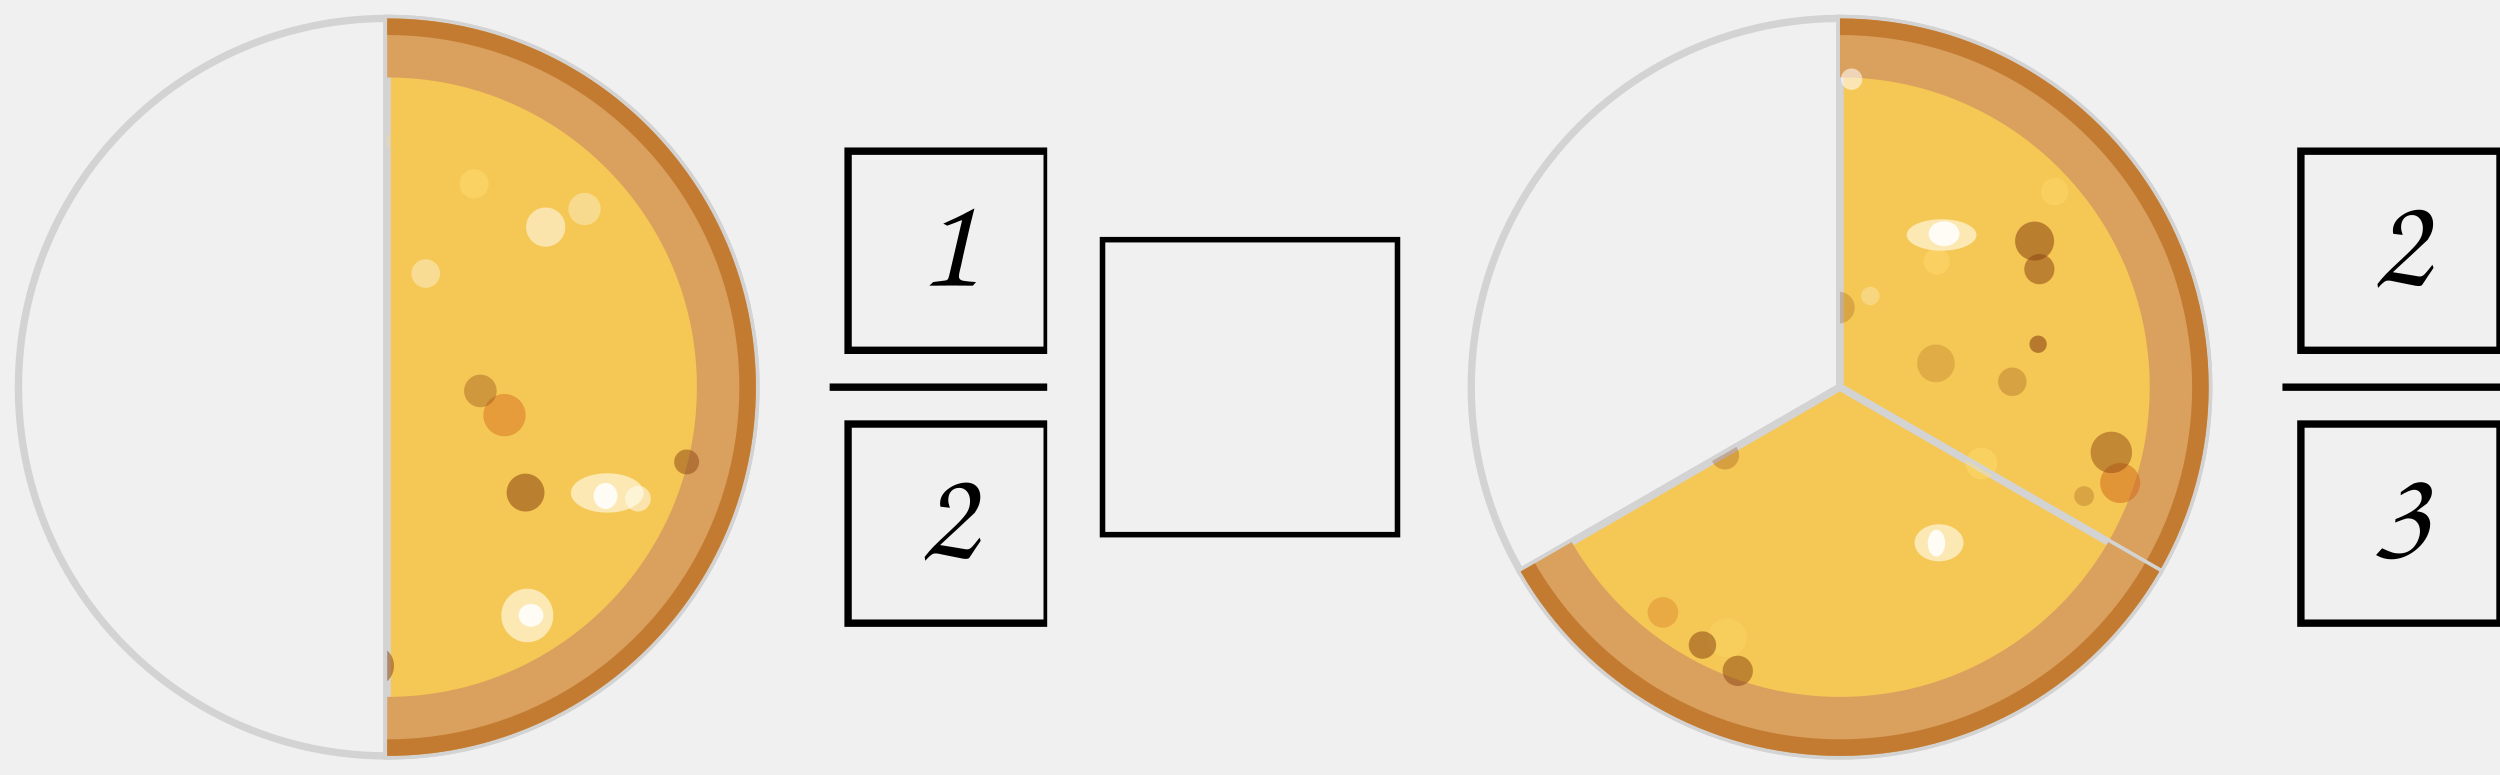
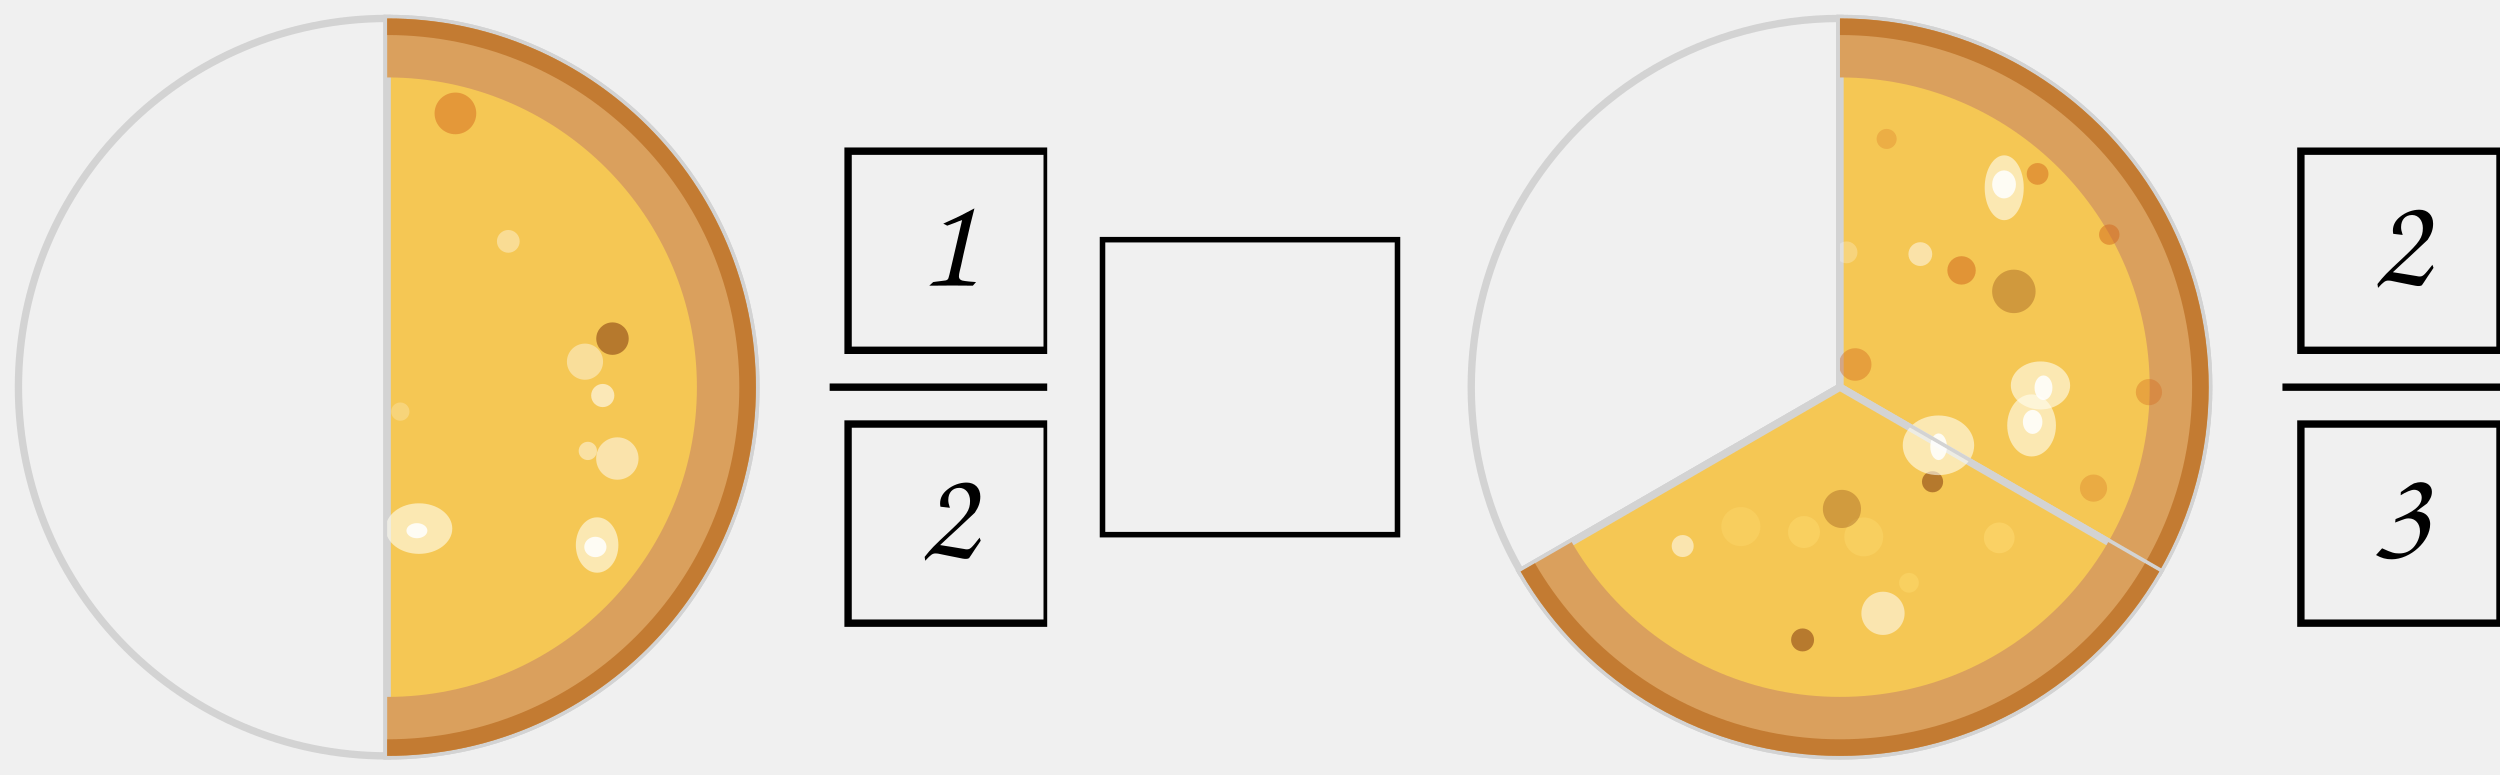
<svg xmlns="http://www.w3.org/2000/svg" xmlns:xlink="http://www.w3.org/1999/xlink" width="678.0" height="210.0">
  <svg x="0.0" y="0.0" width="284.0" height="210.0" viewBox="0 0 284.0 210">
    <defs>
-       <clipPath id="clip-4532193808-4467286480">
+       <clipPath id="clip-4494346768-4494572624">
        <path d="M105.0,105.0 L105.0,5.0 A100,100,0,0,1,105.0,205.0 Z" fill="none" />
      </clipPath>
    </defs>
    <g>
      <path d="M105.0,105.0 L105.0,5.0 A100,100,0,0,1,105.0,205.0 Z" fill="none" stroke="lightgray" stroke-width="2" />
      <path d="M105.0,105.0 L105.0,205.0 A100,100,0,0,1,105,5.0 Z" fill="none" stroke="lightgray" stroke-width="2" />
      <path d="M105.0,105.0 L105.0,5.0 A100,100,0,0,1,105.0,205.0 Z" fill="#F5C754" stroke="lightgray" stroke-width="2" />
-       <use xlink:href="#clip-4532193808-4467286480" />
-       <g clip-path="url(#clip-4532193808-4467286480)">
+       <use xlink:href="#clip-4494346768-4494572624" />
+       <g clip-path="url(#clip-4494346768-4494572624)">
        <circle cx="105.0" cy="105.0" r="92" stroke="#DAA05D" stroke-width="16" fill="none" />
        <circle cx="105.0" cy="105.0" r="98" stroke="#C37B32" stroke-width="5" fill="none" />
-         <circle cx="186.212" cy="125.281" r="3.388" fill="#8B4513" fill-opacity="0.503" />
-         <circle cx="142.527" cy="133.587" r="5.136" fill="#8B4513" fill-opacity="0.544" />
-         <circle cx="75.841" cy="163.242" r="3.667" fill="#8B4513" fill-opacity="0.328" />
-         <circle cx="158.532" cy="56.68" r="4.379" fill="#FFFFFF" fill-opacity="0.337" />
-         <circle cx="101.746" cy="38.353" r="3.964" fill="#FFDE75" fill-opacity="0.381" />
-         <circle cx="136.815" cy="112.579" r="5.737" fill="#D2691E" fill-opacity="0.452" />
-         <circle cx="147.989" cy="61.591" r="5.318" fill="#FFFFFF" fill-opacity="0.514" />
-         <circle cx="115.458" cy="74.19" r="3.884" fill="#FFFFFF" fill-opacity="0.374" />
-         <circle cx="130.277" cy="106.019" r="4.42" fill="#8B4513" fill-opacity="0.361" />
-         <circle cx="128.571" cy="49.846" r="3.96" fill="#FFDE75" fill-opacity="0.477" />
-         <circle cx="101.233" cy="180.571" r="5.63" fill="#8B4513" fill-opacity="0.525" />
-         <circle cx="64.549" cy="71.472" r="5.602" fill="#8B4513" fill-opacity="0.395" />
-         <circle cx="173.024" cy="135.24" r="3.489" fill="#FFFFFF" fill-opacity="0.515" />
-         <circle cx="56.255" cy="101.756" r="4.222" fill="#FFFFFF" fill-opacity="0.225" />
-         <circle cx="55.768" cy="70.577" r="3.886" fill="#FFDE75" fill-opacity="0.515" />
-         <ellipse cx="143.009" cy="166.917" rx="7.058" ry="7.261" fill="#FFFDF0" fill-opacity="0.6" />
-         <ellipse cx="144.002" cy="166.875" rx="3.376" ry="3.097" fill="#FFFFFF" fill-opacity="0.85" />
-         <ellipse cx="164.705" cy="133.687" rx="9.882" ry="5.34" fill="#FFFDF0" fill-opacity="0.6" />
-         <ellipse cx="164.227" cy="134.501" rx="3.242" ry="3.542" fill="#FFFFFF" fill-opacity="0.85" />
-         <ellipse cx="74.72" cy="59.922" rx="5.877" ry="7.343" fill="#FFFDF0" fill-opacity="0.6" />
-         <ellipse cx="75.254" cy="60.096" rx="2.019" ry="2.514" fill="#FFFFFF" fill-opacity="0.85" />
+         <circle cx="100.233" cy="140.044" r="4.496" fill="#8B4513" fill-opacity="0.247" />
+         <circle cx="45.372" cy="126.816" r="3.795" fill="#8B4513" fill-opacity="0.218" />
+         <circle cx="90.938" cy="71.324" r="5.913" fill="#FFDE75" fill-opacity="0.508" />
+         <circle cx="90.153" cy="99.123" r="5.097" fill="#D2691E" fill-opacity="0.259" />
+         <circle cx="166.105" cy="91.835" r="4.402" fill="#8B4513" fill-opacity="0.59" />
+         <circle cx="159.419" cy="122.292" r="2.482" fill="#FFFFFF" fill-opacity="0.464" />
+         <circle cx="167.425" cy="124.351" r="5.747" fill="#FFFFFF" fill-opacity="0.507" />
+         <circle cx="22.767" cy="98.043" r="4.435" fill="#D2691E" fill-opacity="0.429" />
+         <circle cx="158.647" cy="98.086" r="4.9" fill="#FFFFFF" fill-opacity="0.413" />
+         <circle cx="163.467" cy="107.264" r="3.147" fill="#FFFFFF" fill-opacity="0.582" />
+         <circle cx="40.126" cy="139.532" r="3.344" fill="#8B4513" fill-opacity="0.56" />
+         <circle cx="123.508" cy="30.756" r="5.655" fill="#D2691E" fill-opacity="0.503" />
+         <circle cx="108.563" cy="111.633" r="2.482" fill="#FFFFFF" fill-opacity="0.224" />
+         <circle cx="76.177" cy="53.382" r="5.288" fill="#D2691E" fill-opacity="0.526" />
+         <circle cx="137.85" cy="65.457" r="3.086" fill="#FFFFFF" fill-opacity="0.376" />
+         <ellipse cx="63.351" cy="85.967" rx="9.148" ry="5.715" fill="#FFFDF0" fill-opacity="0.6" />
+         <ellipse cx="62.807" cy="85.244" rx="3.109" ry="2.52" fill="#FFFFFF" fill-opacity="0.85" />
+         <ellipse cx="161.937" cy="147.808" rx="5.772" ry="7.509" fill="#FFFDF0" fill-opacity="0.6" />
+         <ellipse cx="161.465" cy="148.338" rx="3.016" ry="2.768" fill="#FFFFFF" fill-opacity="0.85" />
+         <ellipse cx="113.627" cy="143.352" rx="9.033" ry="6.857" fill="#FFFDF0" fill-opacity="0.6" />
+         <ellipse cx="113.067" cy="143.924" rx="2.841" ry="2.047" fill="#FFFFFF" fill-opacity="0.85" />
      </g>
      <rect x="230.0" y="41.0" width="54.0" height="54.0" fill="none" stroke="black" stroke-width="2" />
      <rect x="230.0" y="115.0" width="54.0" height="54.0" fill="none" stroke="black" stroke-width="2" />
      <path d="M225.0,105.0 L289.0,105.0" stroke="black" stroke-width="2" />
      <text x="257.0" y="68.0" font-size="36" font-family="Comic Sans MS, Comic Sans, cursive" dominant-baseline="middle" fill="black" text-anchor="middle">1</text>
      <text x="257.0" y="142.0" font-size="36" font-family="Comic Sans MS, Comic Sans, cursive" dominant-baseline="middle" fill="black" text-anchor="middle">2</text>
    </g>
  </svg>
  <rect x="299.0" y="65.0" width="80" height="80" fill="none" stroke="black" stroke-width="1.5" />
  <svg x="394.0" y="0.0" width="284.0" height="210.0" viewBox="0 0 284.0 210">
    <defs>
-       <clipPath id="clip-4467874448-4532375632">
+       <clipPath id="clip-4429896336-4494573136">
        <path d="M105.0,105.0 L105.0,5.0 A100,100,0,0,1,191.603,155.0 Z" fill="none" />
      </clipPath>
-       <clipPath id="clip-4467874448-4532377296">
+       <clipPath id="clip-4429896336-4494571728">
        <path d="M105.0,105.0 L191.603,155.0 A100,100,0,0,1,18.397,155.0 Z" fill="none" />
      </clipPath>
    </defs>
    <g>
      <path d="M105.0,105.0 L105.0,5.0 A100,100,0,0,1,191.603,155.0 Z" fill="none" stroke="lightgray" stroke-width="2" />
      <path d="M105.0,105.0 L191.603,155.0 A100,100,0,0,1,18.397,155.0 Z" fill="none" stroke="lightgray" stroke-width="2" />
      <path d="M105.0,105.0 L18.397,155.0 A100,100,0,0,1,105,5.0 Z" fill="none" stroke="lightgray" stroke-width="2" />
      <path d="M105.0,105.0 L105.0,5.0 A100,100,0,0,1,191.603,155.0 Z" fill="#F5C754" stroke="lightgray" stroke-width="2" />
-       <use xlink:href="#clip-4467874448-4532375632" />
-       <g clip-path="url(#clip-4467874448-4532375632)">
+       <use xlink:href="#clip-4429896336-4494573136" />
+       <g clip-path="url(#clip-4429896336-4494573136)">
        <circle cx="105.0" cy="105.0" r="92" stroke="#DAA05D" stroke-width="16" fill="none" />
        <circle cx="105.0" cy="105.0" r="98" stroke="#C37B32" stroke-width="5" fill="none" />
-         <circle cx="131.221" cy="70.921" r="3.591" fill="#FFDE75" fill-opacity="0.385" />
-         <circle cx="104.693" cy="83.411" r="4.299" fill="#8B4513" fill-opacity="0.254" />
-         <circle cx="45.432" cy="53.545" r="4.549" fill="#D2691E" fill-opacity="0.474" />
-         <circle cx="131.03" cy="98.546" r="5.107" fill="#8B4513" fill-opacity="0.205" />
-         <circle cx="157.781" cy="65.385" r="5.293" fill="#8B4513" fill-opacity="0.557" />
-         <circle cx="69.047" cy="119.921" r="5.034" fill="#D2691E" fill-opacity="0.449" />
-         <circle cx="77.281" cy="181.939" r="4.105" fill="#8B4513" fill-opacity="0.512" />
-         <circle cx="143.368" cy="125.693" r="4.283" fill="#FFDE75" fill-opacity="0.406" />
-         <circle cx="77.544" cy="81.569" r="2.517" fill="#8B4513" fill-opacity="0.519" />
-         <circle cx="85.366" cy="58.658" r="3.909" fill="#FFFFFF" fill-opacity="0.3" />
-         <circle cx="74.424" cy="172.957" r="5.296" fill="#FFDE75" fill-opacity="0.238" />
-         <circle cx="96.263" cy="59.368" r="2.868" fill="#8B4513" fill-opacity="0.456" />
-         <circle cx="108.149" cy="21.469" r="2.908" fill="#FFFFFF" fill-opacity="0.557" />
-         <circle cx="47.102" cy="123.825" r="4.484" fill="#FFDE75" fill-opacity="0.548" />
-         <circle cx="43.203" cy="59.673" r="5.849" fill="#8B4513" fill-opacity="0.24" />
-         <circle cx="151.741" cy="103.535" r="3.872" fill="#8B4513" fill-opacity="0.282" />
-         <circle cx="171.206" cy="134.541" r="2.693" fill="#8B4513" fill-opacity="0.262" />
-         <circle cx="83.337" cy="50.41" r="5.695" fill="#FFDE75" fill-opacity="0.363" />
-         <circle cx="56.995" cy="166.084" r="4.163" fill="#D2691E" fill-opacity="0.293" />
-         <circle cx="90.874" cy="91.198" r="2.78" fill="#FFDE75" fill-opacity="0.257" />
-         <circle cx="95.79" cy="101.418" r="3.366" fill="#FFDE75" fill-opacity="0.506" />
-         <circle cx="73.816" cy="123.479" r="3.84" fill="#8B4513" fill-opacity="0.294" />
-         <circle cx="73.132" cy="69.811" r="3.374" fill="#FFFFFF" fill-opacity="0.25" />
-         <circle cx="180.985" cy="130.999" r="5.425" fill="#D2691E" fill-opacity="0.525" />
-         <circle cx="113.237" cy="80.267" r="2.505" fill="#FFFFFF" fill-opacity="0.25" />
-         <circle cx="67.705" cy="174.943" r="3.729" fill="#8B4513" fill-opacity="0.529" />
-         <circle cx="158.738" cy="93.354" r="2.355" fill="#8B4513" fill-opacity="0.595" />
-         <circle cx="178.593" cy="122.692" r="5.621" fill="#8B4513" fill-opacity="0.481" />
-         <circle cx="159.079" cy="72.998" r="4.096" fill="#8B4513" fill-opacity="0.524" />
-         <circle cx="163.249" cy="51.993" r="3.726" fill="#FFDE75" fill-opacity="0.4" />
-         <ellipse cx="32.806" cy="79.018" rx="5.777" ry="4.921" fill="#FFFDF0" fill-opacity="0.6" />
-         <ellipse cx="32.469" cy="79.613" rx="4.487" ry="2.052" fill="#FFFFFF" fill-opacity="0.85" />
-         <ellipse cx="131.872" cy="147.203" rx="6.645" ry="5.03" fill="#FFFDF0" fill-opacity="0.6" />
-         <ellipse cx="131.168" cy="147.311" rx="2.371" ry="3.648" fill="#FFFFFF" fill-opacity="0.85" />
-         <ellipse cx="132.56" cy="63.723" rx="9.46" ry="4.267" fill="#FFFDF0" fill-opacity="0.6" />
-         <ellipse cx="133.227" cy="63.387" rx="4.195" ry="3.381" fill="#FFFFFF" fill-opacity="0.85" />
-         <ellipse cx="54.883" cy="121.622" rx="6.655" ry="4.571" fill="#FFFDF0" fill-opacity="0.6" />
-         <ellipse cx="55.006" cy="121.39" rx="2.872" ry="2.924" fill="#FFFFFF" fill-opacity="0.85" />
-         <ellipse cx="56.743" cy="65.739" rx="5.578" ry="8.83" fill="#FFFDF0" fill-opacity="0.6" />
-         <ellipse cx="57.499" cy="65.363" rx="3.057" ry="3.604" fill="#FFFFFF" fill-opacity="0.85" />
-         <ellipse cx="46.148" cy="101.57" rx="6.344" ry="5.239" fill="#FFFDF0" fill-opacity="0.6" />
-         <ellipse cx="45.753" cy="101.933" rx="2.112" ry="2.103" fill="#FFFFFF" fill-opacity="0.85" />
+         <circle cx="96.667" cy="75.376" r="3.779" fill="#D2691E" fill-opacity="0.457" />
+         <circle cx="106.785" cy="68.439" r="2.961" fill="#FFFFFF" fill-opacity="0.242" />
+         <circle cx="158.595" cy="47.165" r="2.955" fill="#D2691E" fill-opacity="0.511" />
+         <circle cx="188.793" cy="106.344" r="3.563" fill="#D2691E" fill-opacity="0.373" />
+         <circle cx="78.122" cy="142.811" r="5.303" fill="#FFDE75" fill-opacity="0.314" />
+         <circle cx="91.528" cy="95.419" r="5.826" fill="#8B4513" fill-opacity="0.453" />
+         <circle cx="117.656" cy="37.679" r="2.726" fill="#D2691E" fill-opacity="0.265" />
+         <circle cx="111.455" cy="145.61" r="5.272" fill="#FFDE75" fill-opacity="0.338" />
+         <circle cx="137.975" cy="73.33" r="3.854" fill="#D2691E" fill-opacity="0.545" />
+         <circle cx="95.119" cy="46.333" r="2.091" fill="#D2691E" fill-opacity="0.377" />
+         <circle cx="32.689" cy="80.442" r="4.469" fill="#D2691E" fill-opacity="0.537" />
+         <circle cx="53.717" cy="113.332" r="3.885" fill="#FFDE75" fill-opacity="0.34" />
+         <circle cx="148.195" cy="145.872" r="4.161" fill="#FFDE75" fill-opacity="0.489" />
+         <circle cx="126.792" cy="68.913" r="3.229" fill="#FFFFFF" fill-opacity="0.489" />
+         <circle cx="95.247" cy="144.288" r="4.324" fill="#FFDE75" fill-opacity="0.378" />
+         <circle cx="105.535" cy="138.025" r="5.176" fill="#8B4513" fill-opacity="0.339" />
+         <circle cx="130.109" cy="130.652" r="2.871" fill="#8B4513" fill-opacity="0.594" />
+         <circle cx="62.346" cy="148.086" r="2.986" fill="#FFFFFF" fill-opacity="0.528" />
+         <circle cx="97.813" cy="76.012" r="2.618" fill="#8B4513" fill-opacity="0.416" />
+         <circle cx="173.762" cy="132.374" r="3.691" fill="#D2691E" fill-opacity="0.297" />
+         <circle cx="109.128" cy="98.853" r="4.413" fill="#D2691E" fill-opacity="0.415" />
+         <circle cx="94.86" cy="173.548" r="3.117" fill="#8B4513" fill-opacity="0.589" />
+         <circle cx="88.916" cy="93.385" r="5.389" fill="#FFDE75" fill-opacity="0.537" />
+         <circle cx="83.501" cy="112.976" r="2.18" fill="#8B4513" fill-opacity="0.541" />
+         <circle cx="178.035" cy="63.627" r="2.776" fill="#D2691E" fill-opacity="0.515" />
+         <circle cx="123.716" cy="158.051" r="2.677" fill="#FFDE75" fill-opacity="0.368" />
+         <circle cx="79.22" cy="53.122" r="4.495" fill="#FFFFFF" fill-opacity="0.328" />
+         <circle cx="152.159" cy="79.025" r="5.897" fill="#8B4513" fill-opacity="0.346" />
+         <circle cx="116.669" cy="166.336" r="5.862" fill="#FFFFFF" fill-opacity="0.531" />
+         <circle cx="94.621" cy="83.605" r="5.827" fill="#FFFFFF" fill-opacity="0.359" />
+         <ellipse cx="156.968" cy="115.373" rx="6.607" ry="8.419" fill="#FFFDF0" fill-opacity="0.6" />
+         <ellipse cx="157.253" cy="114.424" rx="2.653" ry="3.259" fill="#FFFFFF" fill-opacity="0.85" />
+         <ellipse cx="149.543" cy="50.92" rx="5.297" ry="8.791" fill="#FFFDF0" fill-opacity="0.6" />
+         <ellipse cx="149.496" cy="50.012" rx="3.224" ry="3.802" fill="#FFFFFF" fill-opacity="0.85" />
+         <ellipse cx="131.71" cy="120.766" rx="9.686" ry="8.087" fill="#FFFDF0" fill-opacity="0.6" />
+         <ellipse cx="131.749" cy="121.16" rx="2.262" ry="3.615" fill="#FFFFFF" fill-opacity="0.85" />
+         <ellipse cx="159.376" cy="104.533" rx="8.043" ry="6.51" fill="#FFFDF0" fill-opacity="0.6" />
+         <ellipse cx="160.192" cy="105.16" rx="2.431" ry="3.339" fill="#FFFFFF" fill-opacity="0.85" />
+         <ellipse cx="85.455" cy="93.754" rx="7.975" ry="4.049" fill="#FFFDF0" fill-opacity="0.6" />
+         <ellipse cx="85.01" cy="94.411" rx="4.686" ry="3.021" fill="#FFFFFF" fill-opacity="0.85" />
+         <ellipse cx="64.689" cy="64.191" rx="6.4" ry="4.921" fill="#FFFDF0" fill-opacity="0.6" />
+         <ellipse cx="64.657" cy="64.761" rx="2.244" ry="2.19" fill="#FFFFFF" fill-opacity="0.85" />
      </g>
      <path d="M105.0,105.0 L191.603,155.0 A100,100,0,0,1,18.397,155.0 Z" fill="#F5C754" stroke="lightgray" stroke-width="2" />
-       <use xlink:href="#clip-4467874448-4532377296" />
-       <g clip-path="url(#clip-4467874448-4532377296)">
+       <use xlink:href="#clip-4429896336-4494571728" />
+       <g clip-path="url(#clip-4429896336-4494571728)">
        <circle cx="105.0" cy="105.0" r="92" stroke="#DAA05D" stroke-width="16" fill="none" />
        <circle cx="105.0" cy="105.0" r="98" stroke="#C37B32" stroke-width="5" fill="none" />
-         <circle cx="131.221" cy="70.921" r="3.591" fill="#FFDE75" fill-opacity="0.385" />
-         <circle cx="104.693" cy="83.411" r="4.299" fill="#8B4513" fill-opacity="0.254" />
-         <circle cx="45.432" cy="53.545" r="4.549" fill="#D2691E" fill-opacity="0.474" />
-         <circle cx="131.03" cy="98.546" r="5.107" fill="#8B4513" fill-opacity="0.205" />
-         <circle cx="157.781" cy="65.385" r="5.293" fill="#8B4513" fill-opacity="0.557" />
-         <circle cx="69.047" cy="119.921" r="5.034" fill="#D2691E" fill-opacity="0.449" />
-         <circle cx="77.281" cy="181.939" r="4.105" fill="#8B4513" fill-opacity="0.512" />
-         <circle cx="143.368" cy="125.693" r="4.283" fill="#FFDE75" fill-opacity="0.406" />
-         <circle cx="77.544" cy="81.569" r="2.517" fill="#8B4513" fill-opacity="0.519" />
-         <circle cx="85.366" cy="58.658" r="3.909" fill="#FFFFFF" fill-opacity="0.3" />
-         <circle cx="74.424" cy="172.957" r="5.296" fill="#FFDE75" fill-opacity="0.238" />
-         <circle cx="96.263" cy="59.368" r="2.868" fill="#8B4513" fill-opacity="0.456" />
-         <circle cx="108.149" cy="21.469" r="2.908" fill="#FFFFFF" fill-opacity="0.557" />
-         <circle cx="47.102" cy="123.825" r="4.484" fill="#FFDE75" fill-opacity="0.548" />
-         <circle cx="43.203" cy="59.673" r="5.849" fill="#8B4513" fill-opacity="0.24" />
-         <circle cx="151.741" cy="103.535" r="3.872" fill="#8B4513" fill-opacity="0.282" />
-         <circle cx="171.206" cy="134.541" r="2.693" fill="#8B4513" fill-opacity="0.262" />
-         <circle cx="83.337" cy="50.41" r="5.695" fill="#FFDE75" fill-opacity="0.363" />
-         <circle cx="56.995" cy="166.084" r="4.163" fill="#D2691E" fill-opacity="0.293" />
-         <circle cx="90.874" cy="91.198" r="2.78" fill="#FFDE75" fill-opacity="0.257" />
-         <circle cx="95.79" cy="101.418" r="3.366" fill="#FFDE75" fill-opacity="0.506" />
-         <circle cx="73.816" cy="123.479" r="3.84" fill="#8B4513" fill-opacity="0.294" />
-         <circle cx="73.132" cy="69.811" r="3.374" fill="#FFFFFF" fill-opacity="0.25" />
-         <circle cx="180.985" cy="130.999" r="5.425" fill="#D2691E" fill-opacity="0.525" />
-         <circle cx="113.237" cy="80.267" r="2.505" fill="#FFFFFF" fill-opacity="0.25" />
-         <circle cx="67.705" cy="174.943" r="3.729" fill="#8B4513" fill-opacity="0.529" />
-         <circle cx="158.738" cy="93.354" r="2.355" fill="#8B4513" fill-opacity="0.595" />
-         <circle cx="178.593" cy="122.692" r="5.621" fill="#8B4513" fill-opacity="0.481" />
-         <circle cx="159.079" cy="72.998" r="4.096" fill="#8B4513" fill-opacity="0.524" />
-         <circle cx="163.249" cy="51.993" r="3.726" fill="#FFDE75" fill-opacity="0.4" />
-         <ellipse cx="32.806" cy="79.018" rx="5.777" ry="4.921" fill="#FFFDF0" fill-opacity="0.6" />
-         <ellipse cx="32.469" cy="79.613" rx="4.487" ry="2.052" fill="#FFFFFF" fill-opacity="0.85" />
-         <ellipse cx="131.872" cy="147.203" rx="6.645" ry="5.03" fill="#FFFDF0" fill-opacity="0.6" />
-         <ellipse cx="131.168" cy="147.311" rx="2.371" ry="3.648" fill="#FFFFFF" fill-opacity="0.85" />
-         <ellipse cx="132.56" cy="63.723" rx="9.46" ry="4.267" fill="#FFFDF0" fill-opacity="0.6" />
-         <ellipse cx="133.227" cy="63.387" rx="4.195" ry="3.381" fill="#FFFFFF" fill-opacity="0.85" />
-         <ellipse cx="54.883" cy="121.622" rx="6.655" ry="4.571" fill="#FFFDF0" fill-opacity="0.6" />
-         <ellipse cx="55.006" cy="121.39" rx="2.872" ry="2.924" fill="#FFFFFF" fill-opacity="0.85" />
-         <ellipse cx="56.743" cy="65.739" rx="5.578" ry="8.83" fill="#FFFDF0" fill-opacity="0.6" />
-         <ellipse cx="57.499" cy="65.363" rx="3.057" ry="3.604" fill="#FFFFFF" fill-opacity="0.85" />
-         <ellipse cx="46.148" cy="101.57" rx="6.344" ry="5.239" fill="#FFFDF0" fill-opacity="0.6" />
-         <ellipse cx="45.753" cy="101.933" rx="2.112" ry="2.103" fill="#FFFFFF" fill-opacity="0.85" />
+         <circle cx="96.667" cy="75.376" r="3.779" fill="#D2691E" fill-opacity="0.457" />
+         <circle cx="106.785" cy="68.439" r="2.961" fill="#FFFFFF" fill-opacity="0.242" />
+         <circle cx="158.595" cy="47.165" r="2.955" fill="#D2691E" fill-opacity="0.511" />
+         <circle cx="188.793" cy="106.344" r="3.563" fill="#D2691E" fill-opacity="0.373" />
+         <circle cx="78.122" cy="142.811" r="5.303" fill="#FFDE75" fill-opacity="0.314" />
+         <circle cx="91.528" cy="95.419" r="5.826" fill="#8B4513" fill-opacity="0.453" />
+         <circle cx="117.656" cy="37.679" r="2.726" fill="#D2691E" fill-opacity="0.265" />
+         <circle cx="111.455" cy="145.61" r="5.272" fill="#FFDE75" fill-opacity="0.338" />
+         <circle cx="137.975" cy="73.33" r="3.854" fill="#D2691E" fill-opacity="0.545" />
+         <circle cx="95.119" cy="46.333" r="2.091" fill="#D2691E" fill-opacity="0.377" />
+         <circle cx="32.689" cy="80.442" r="4.469" fill="#D2691E" fill-opacity="0.537" />
+         <circle cx="53.717" cy="113.332" r="3.885" fill="#FFDE75" fill-opacity="0.34" />
+         <circle cx="148.195" cy="145.872" r="4.161" fill="#FFDE75" fill-opacity="0.489" />
+         <circle cx="126.792" cy="68.913" r="3.229" fill="#FFFFFF" fill-opacity="0.489" />
+         <circle cx="95.247" cy="144.288" r="4.324" fill="#FFDE75" fill-opacity="0.378" />
+         <circle cx="105.535" cy="138.025" r="5.176" fill="#8B4513" fill-opacity="0.339" />
+         <circle cx="130.109" cy="130.652" r="2.871" fill="#8B4513" fill-opacity="0.594" />
+         <circle cx="62.346" cy="148.086" r="2.986" fill="#FFFFFF" fill-opacity="0.528" />
+         <circle cx="97.813" cy="76.012" r="2.618" fill="#8B4513" fill-opacity="0.416" />
+         <circle cx="173.762" cy="132.374" r="3.691" fill="#D2691E" fill-opacity="0.297" />
+         <circle cx="109.128" cy="98.853" r="4.413" fill="#D2691E" fill-opacity="0.415" />
+         <circle cx="94.86" cy="173.548" r="3.117" fill="#8B4513" fill-opacity="0.589" />
+         <circle cx="88.916" cy="93.385" r="5.389" fill="#FFDE75" fill-opacity="0.537" />
+         <circle cx="83.501" cy="112.976" r="2.18" fill="#8B4513" fill-opacity="0.541" />
+         <circle cx="178.035" cy="63.627" r="2.776" fill="#D2691E" fill-opacity="0.515" />
+         <circle cx="123.716" cy="158.051" r="2.677" fill="#FFDE75" fill-opacity="0.368" />
+         <circle cx="79.22" cy="53.122" r="4.495" fill="#FFFFFF" fill-opacity="0.328" />
+         <circle cx="152.159" cy="79.025" r="5.897" fill="#8B4513" fill-opacity="0.346" />
+         <circle cx="116.669" cy="166.336" r="5.862" fill="#FFFFFF" fill-opacity="0.531" />
+         <circle cx="94.621" cy="83.605" r="5.827" fill="#FFFFFF" fill-opacity="0.359" />
+         <ellipse cx="156.968" cy="115.373" rx="6.607" ry="8.419" fill="#FFFDF0" fill-opacity="0.6" />
+         <ellipse cx="157.253" cy="114.424" rx="2.653" ry="3.259" fill="#FFFFFF" fill-opacity="0.85" />
+         <ellipse cx="149.543" cy="50.92" rx="5.297" ry="8.791" fill="#FFFDF0" fill-opacity="0.6" />
+         <ellipse cx="149.496" cy="50.012" rx="3.224" ry="3.802" fill="#FFFFFF" fill-opacity="0.85" />
+         <ellipse cx="131.71" cy="120.766" rx="9.686" ry="8.087" fill="#FFFDF0" fill-opacity="0.6" />
+         <ellipse cx="131.749" cy="121.16" rx="2.262" ry="3.615" fill="#FFFFFF" fill-opacity="0.85" />
+         <ellipse cx="159.376" cy="104.533" rx="8.043" ry="6.51" fill="#FFFDF0" fill-opacity="0.6" />
+         <ellipse cx="160.192" cy="105.16" rx="2.431" ry="3.339" fill="#FFFFFF" fill-opacity="0.85" />
+         <ellipse cx="85.455" cy="93.754" rx="7.975" ry="4.049" fill="#FFFDF0" fill-opacity="0.6" />
+         <ellipse cx="85.01" cy="94.411" rx="4.686" ry="3.021" fill="#FFFFFF" fill-opacity="0.85" />
+         <ellipse cx="64.689" cy="64.191" rx="6.4" ry="4.921" fill="#FFFDF0" fill-opacity="0.6" />
+         <ellipse cx="64.657" cy="64.761" rx="2.244" ry="2.19" fill="#FFFFFF" fill-opacity="0.85" />
      </g>
      <rect x="230.0" y="41.0" width="54.0" height="54.0" fill="none" stroke="black" stroke-width="2" />
      <rect x="230.0" y="115.0" width="54.0" height="54.0" fill="none" stroke="black" stroke-width="2" />
      <path d="M225.0,105.0 L289.0,105.0" stroke="black" stroke-width="2" />
      <text x="257.0" y="68.0" font-size="36" font-family="Comic Sans MS, Comic Sans, cursive" dominant-baseline="middle" fill="black" text-anchor="middle">2</text>
      <text x="257.0" y="142.0" font-size="36" font-family="Comic Sans MS, Comic Sans, cursive" dominant-baseline="middle" fill="black" text-anchor="middle">3</text>
    </g>
  </svg>
</svg>
